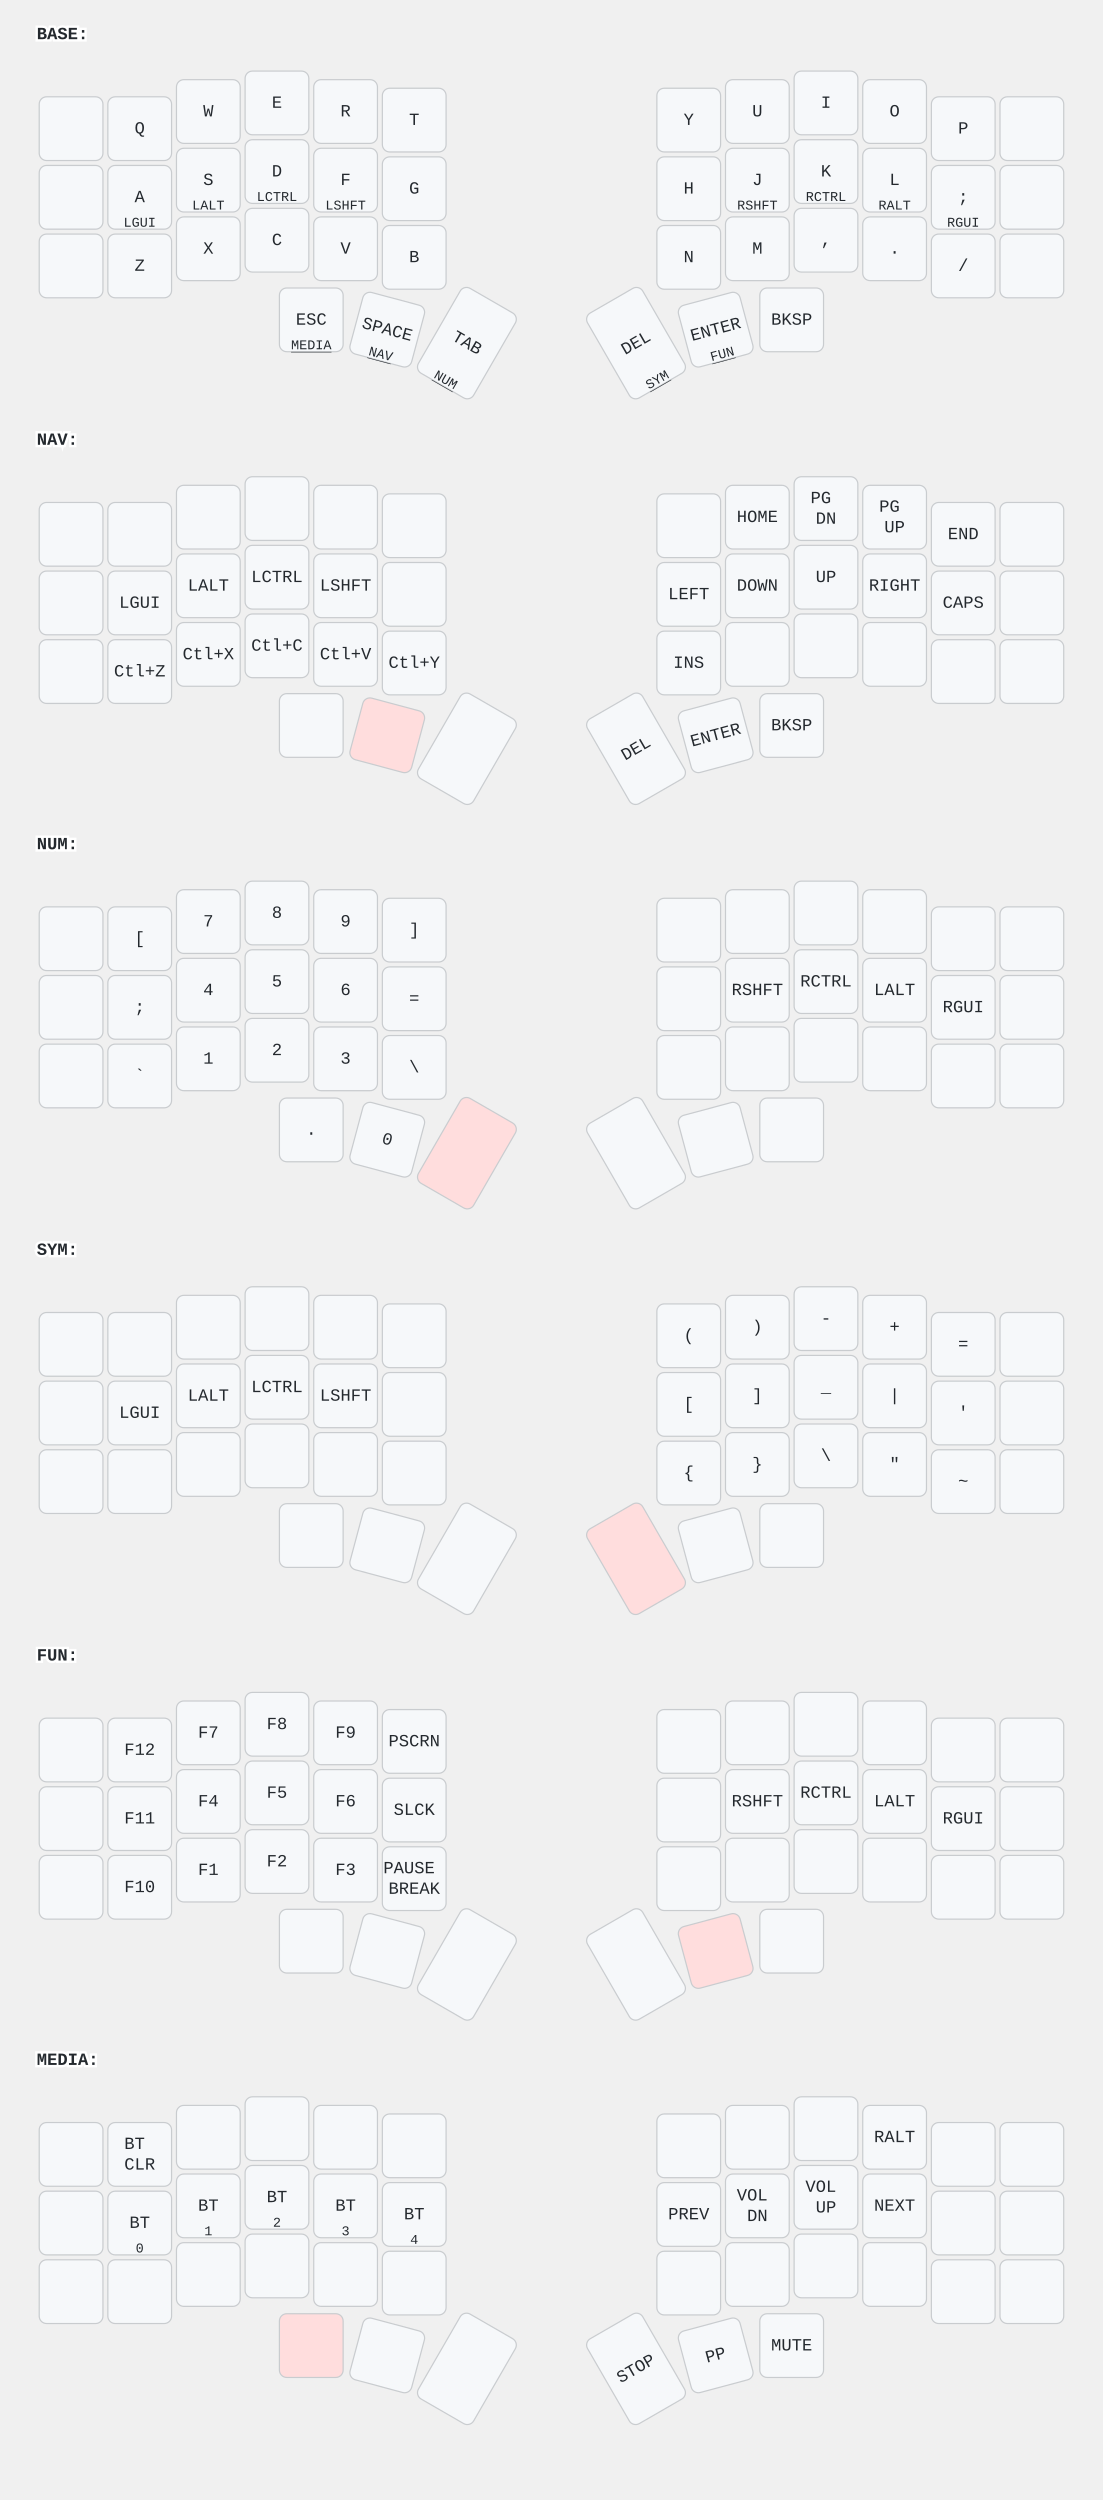
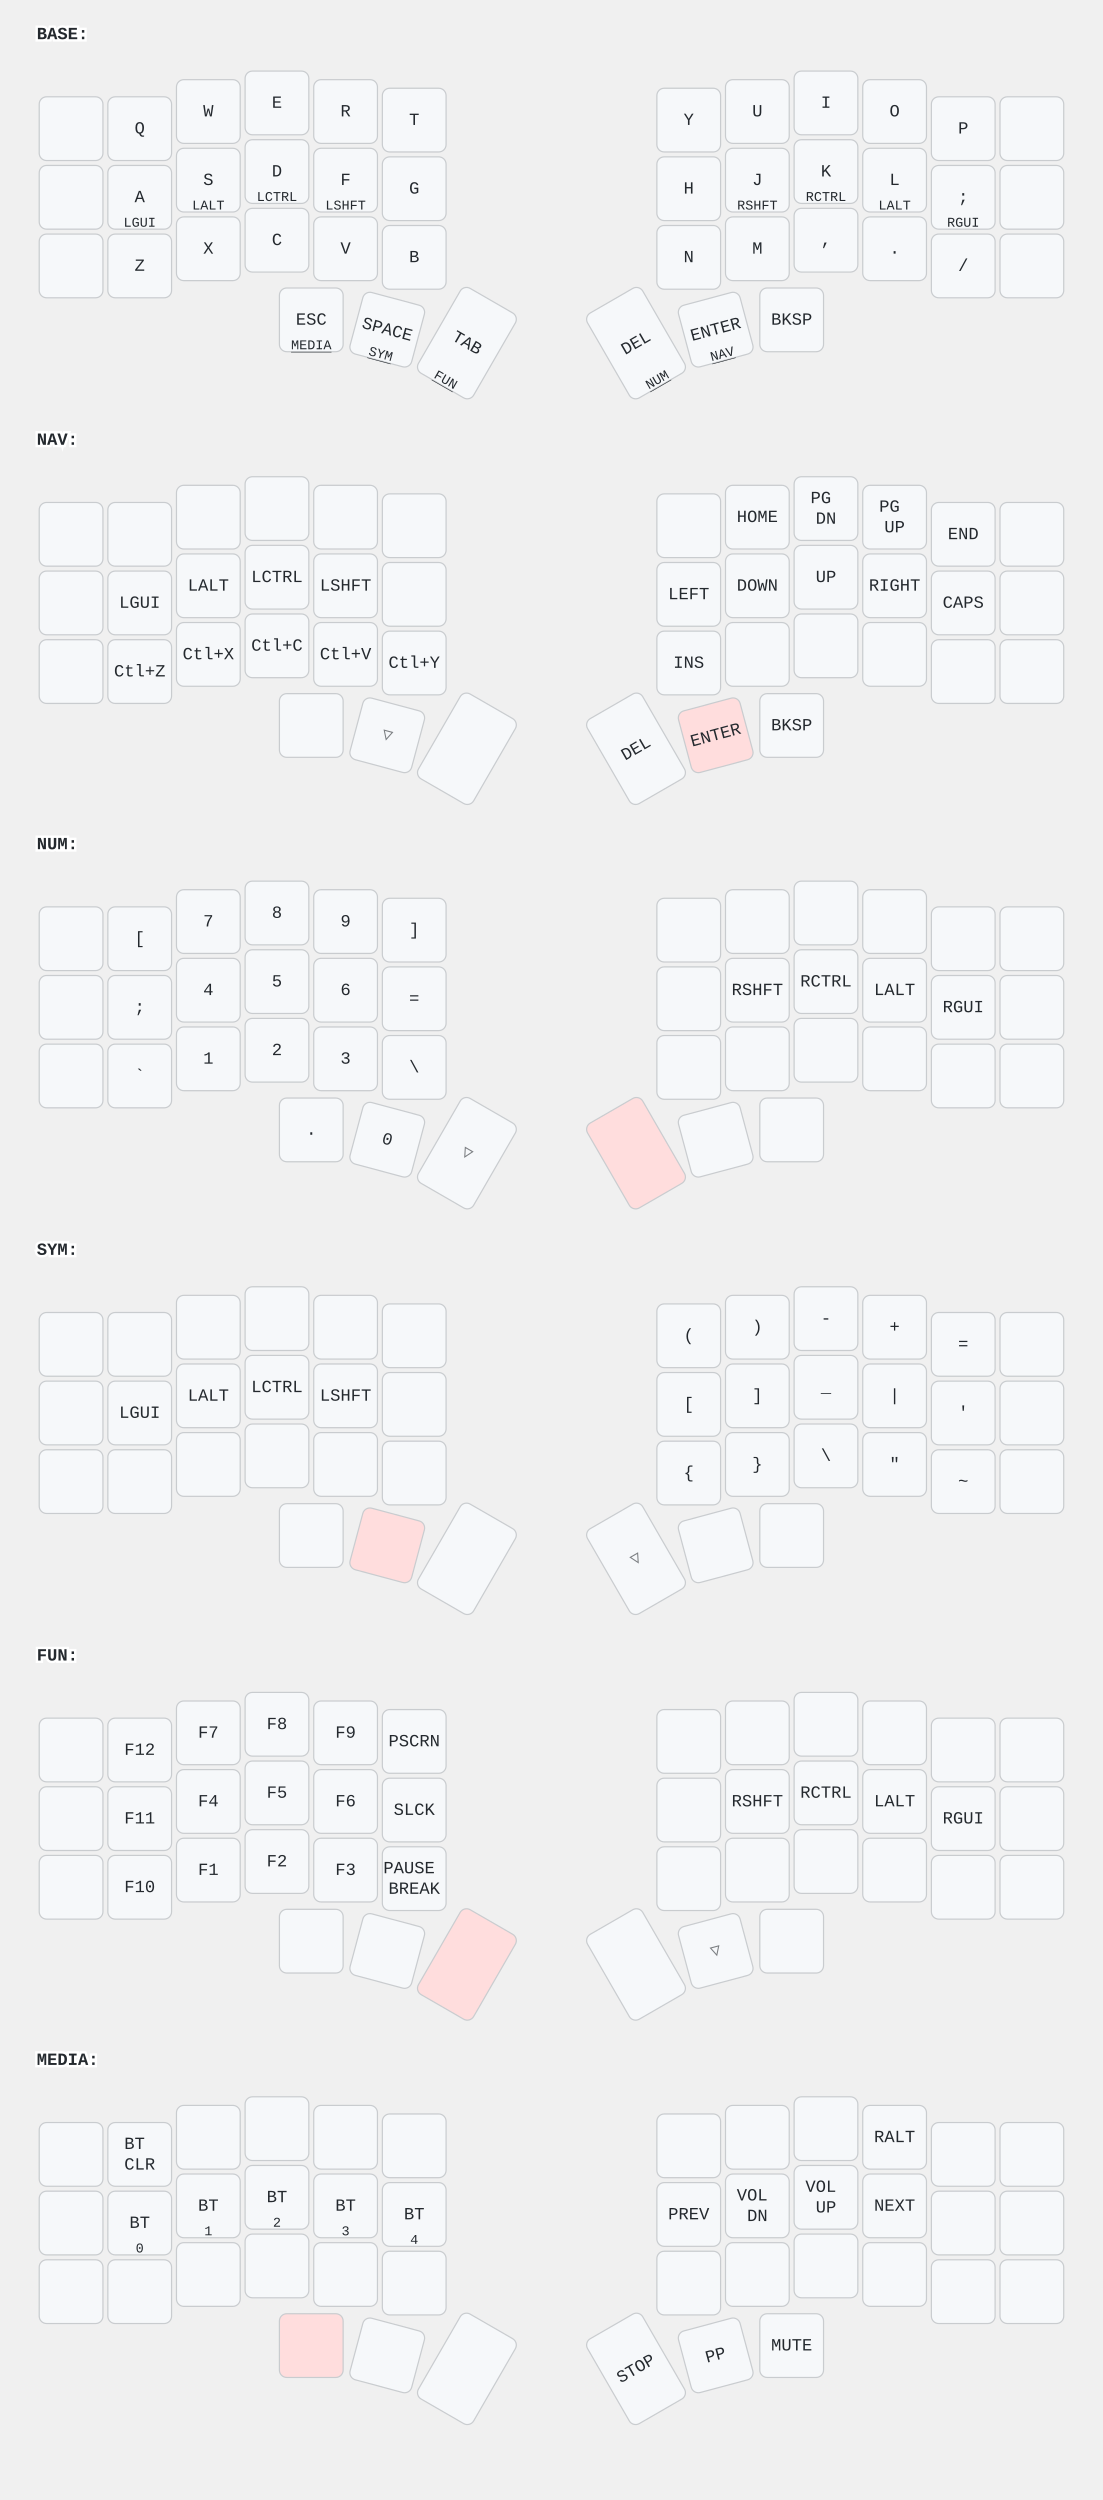
<svg xmlns="http://www.w3.org/2000/svg" width="900" height="2040" viewBox="0 0 900 2040" class="keymap">
  <style>/* inherit to force styles through use tags */
svg path {
    fill: inherit;
}

/* font and background color specifications */
svg.keymap {
    font-family: SFMono-Regular,Consolas,Liberation Mono,Menlo,monospace;
    font-size: 14px;
    font-kerning: normal;
    text-rendering: optimizeLegibility;
    fill: #24292e;
}

/* default key styling */
rect.key {
    fill: #f6f8fa;
}

rect.key, rect.combo {
    stroke: #c9cccf;
    stroke-width: 1;
}

/* default key side styling, only used is draw_key_sides is set */
rect.side {
    filter: brightness(90%);
}

/* color accent for combo boxes */
rect.combo, rect.combo-separate {
    fill: #cdf;
}

/* color accent for held keys */
rect.held, rect.combo.held {
    fill: #fdd;
}

/* color accent for ghost (optional) keys */
rect.ghost, rect.combo.ghost {
    stroke-dasharray: 4, 4;
    stroke-width: 2;
}

text {
    text-anchor: middle;
    dominant-baseline: middle;
}

/* styling for layer labels */
text.label {
    font-weight: bold;
    text-anchor: start;
    stroke: white;
    stroke-width: 4;
    paint-order: stroke;
}

/* styling for optional footer */
text.footer {
    text-anchor: end;
    dominant-baseline: auto;
    stroke: white;
    stroke-width: 4;
    paint-order: stroke;
}

/* styling for combo tap, and key non-tap label text */
text.combo, text.hold, text.shifted, text.left, text.right {
    font-size: 11px;
}

text.hold {
    text-anchor: middle;
    dominant-baseline: auto;
}

text.shifted {
    text-anchor: middle;
    dominant-baseline: hanging;
}

text.left {
    text-anchor: start;
}

text.right {
    text-anchor: end;
}

text.layer-activator {
    text-decoration: underline;
}

/* styling for hold/shifted label text in combo box */
text.combo.hold, text.combo.shifted, text.combo.left, text.combo.right {
    font-size: 8px;
}

/* lighter symbol for transparent keys */
text.trans {
    fill: #7b7e81;
}

/* styling for combo dendrons */
path.combo {
    stroke-width: 1;
    stroke: gray;
    fill: none;
}

/* Start Tabler Icons Cleanup */
/* cannot use height/width with glyphs */
.icon-tabler &gt; path {
    fill: inherit;
    stroke: inherit;
    stroke-width: 2;
}
/* hide tabler's default box */
.icon-tabler &gt; path[stroke="none"][fill="none"] {
    visibility: hidden;
}
/* End Tabler Icons Cleanup */
</style>
  <g transform="translate(30, 0)" class="layer-BASE">
    <text x="0" y="28" class="label" id="BASE">BASE:</text>
    <g transform="translate(0, 56)">
      <g transform="translate(28, 49)" class="key keypos-0">
        <rect rx="6" ry="6" x="-26" y="-26" width="52" height="52" class="key" />
      </g>
      <g transform="translate(84, 49)" class="key keypos-1">
        <rect rx="6" ry="6" x="-26" y="-26" width="52" height="52" class="key" />
        <text x="0" y="0" class="key tap">Q</text>
      </g>
      <g transform="translate(140, 35)" class="key keypos-2">
        <rect rx="6" ry="6" x="-26" y="-26" width="52" height="52" class="key" />
        <text x="0" y="0" class="key tap">W</text>
      </g>
      <g transform="translate(196, 28)" class="key keypos-3">
        <rect rx="6" ry="6" x="-26" y="-26" width="52" height="52" class="key" />
        <text x="0" y="0" class="key tap">E</text>
      </g>
      <g transform="translate(252, 35)" class="key keypos-4">
        <rect rx="6" ry="6" x="-26" y="-26" width="52" height="52" class="key" />
        <text x="0" y="0" class="key tap">R</text>
      </g>
      <g transform="translate(308, 42)" class="key keypos-5">
        <rect rx="6" ry="6" x="-26" y="-26" width="52" height="52" class="key" />
        <text x="0" y="0" class="key tap">T</text>
      </g>
      <g transform="translate(532, 42)" class="key keypos-6">
        <rect rx="6" ry="6" x="-26" y="-26" width="52" height="52" class="key" />
        <text x="0" y="0" class="key tap">Y</text>
      </g>
      <g transform="translate(588, 35)" class="key keypos-7">
        <rect rx="6" ry="6" x="-26" y="-26" width="52" height="52" class="key" />
        <text x="0" y="0" class="key tap">U</text>
      </g>
      <g transform="translate(644, 28)" class="key keypos-8">
        <rect rx="6" ry="6" x="-26" y="-26" width="52" height="52" class="key" />
        <text x="0" y="0" class="key tap">I</text>
      </g>
      <g transform="translate(700, 35)" class="key keypos-9">
        <rect rx="6" ry="6" x="-26" y="-26" width="52" height="52" class="key" />
        <text x="0" y="0" class="key tap">O</text>
      </g>
      <g transform="translate(756, 49)" class="key keypos-10">
        <rect rx="6" ry="6" x="-26" y="-26" width="52" height="52" class="key" />
        <text x="0" y="0" class="key tap">P</text>
      </g>
      <g transform="translate(812, 49)" class="key keypos-11">
        <rect rx="6" ry="6" x="-26" y="-26" width="52" height="52" class="key" />
      </g>
      <g transform="translate(28, 105)" class="key keypos-12">
        <rect rx="6" ry="6" x="-26" y="-26" width="52" height="52" class="key" />
      </g>
      <g transform="translate(84, 105)" class="key keypos-13">
        <rect rx="6" ry="6" x="-26" y="-26" width="52" height="52" class="key" />
        <text x="0" y="0" class="key tap">A</text>
        <text x="0" y="24" class="key hold">LGUI</text>
      </g>
      <g transform="translate(140, 91)" class="key keypos-14">
        <rect rx="6" ry="6" x="-26" y="-26" width="52" height="52" class="key" />
        <text x="0" y="0" class="key tap">S</text>
        <text x="0" y="24" class="key hold">LALT</text>
      </g>
      <g transform="translate(196, 84)" class="key keypos-15">
        <rect rx="6" ry="6" x="-26" y="-26" width="52" height="52" class="key" />
        <text x="0" y="0" class="key tap">D</text>
        <text x="0" y="24" class="key hold">LCTRL</text>
      </g>
      <g transform="translate(252, 91)" class="key keypos-16">
        <rect rx="6" ry="6" x="-26" y="-26" width="52" height="52" class="key" />
        <text x="0" y="0" class="key tap">F</text>
        <text x="0" y="24" class="key hold">LSHFT</text>
      </g>
      <g transform="translate(308, 98)" class="key keypos-17">
        <rect rx="6" ry="6" x="-26" y="-26" width="52" height="52" class="key" />
        <text x="0" y="0" class="key tap">G</text>
      </g>
      <g transform="translate(532, 98)" class="key keypos-18">
        <rect rx="6" ry="6" x="-26" y="-26" width="52" height="52" class="key" />
        <text x="0" y="0" class="key tap">H</text>
      </g>
      <g transform="translate(588, 91)" class="key keypos-19">
        <rect rx="6" ry="6" x="-26" y="-26" width="52" height="52" class="key" />
        <text x="0" y="0" class="key tap">J</text>
        <text x="0" y="24" class="key hold">RSHFT</text>
      </g>
      <g transform="translate(644, 84)" class="key keypos-20">
        <rect rx="6" ry="6" x="-26" y="-26" width="52" height="52" class="key" />
        <text x="0" y="0" class="key tap">K</text>
        <text x="0" y="24" class="key hold">RCTRL</text>
      </g>
      <g transform="translate(700, 91)" class="key keypos-21">
        <rect rx="6" ry="6" x="-26" y="-26" width="52" height="52" class="key" />
        <text x="0" y="0" class="key tap">L</text>
-         <text x="0" y="24" class="key hold">RALT</text>
+         <text x="0" y="24" class="key hold">LALT</text>
      </g>
      <g transform="translate(756, 105)" class="key keypos-22">
        <rect rx="6" ry="6" x="-26" y="-26" width="52" height="52" class="key" />
        <text x="0" y="0" class="key tap">;</text>
        <text x="0" y="24" class="key hold">RGUI</text>
      </g>
      <g transform="translate(812, 105)" class="key keypos-23">
        <rect rx="6" ry="6" x="-26" y="-26" width="52" height="52" class="key" />
      </g>
      <g transform="translate(28, 161)" class="key keypos-24">
        <rect rx="6" ry="6" x="-26" y="-26" width="52" height="52" class="key" />
      </g>
      <g transform="translate(84, 161)" class="key keypos-25">
        <rect rx="6" ry="6" x="-26" y="-26" width="52" height="52" class="key" />
        <text x="0" y="0" class="key tap">Z</text>
      </g>
      <g transform="translate(140, 147)" class="key keypos-26">
        <rect rx="6" ry="6" x="-26" y="-26" width="52" height="52" class="key" />
        <text x="0" y="0" class="key tap">X</text>
      </g>
      <g transform="translate(196, 140)" class="key keypos-27">
        <rect rx="6" ry="6" x="-26" y="-26" width="52" height="52" class="key" />
        <text x="0" y="0" class="key tap">C</text>
      </g>
      <g transform="translate(252, 147)" class="key keypos-28">
        <rect rx="6" ry="6" x="-26" y="-26" width="52" height="52" class="key" />
        <text x="0" y="0" class="key tap">V</text>
      </g>
      <g transform="translate(308, 154)" class="key keypos-29">
        <rect rx="6" ry="6" x="-26" y="-26" width="52" height="52" class="key" />
        <text x="0" y="0" class="key tap">B</text>
      </g>
      <g transform="translate(532, 154)" class="key keypos-30">
        <rect rx="6" ry="6" x="-26" y="-26" width="52" height="52" class="key" />
        <text x="0" y="0" class="key tap">N</text>
      </g>
      <g transform="translate(588, 147)" class="key keypos-31">
        <rect rx="6" ry="6" x="-26" y="-26" width="52" height="52" class="key" />
        <text x="0" y="0" class="key tap">M</text>
      </g>
      <g transform="translate(644, 140)" class="key keypos-32">
        <rect rx="6" ry="6" x="-26" y="-26" width="52" height="52" class="key" />
        <text x="0" y="0" class="key tap">,</text>
      </g>
      <g transform="translate(700, 147)" class="key keypos-33">
        <rect rx="6" ry="6" x="-26" y="-26" width="52" height="52" class="key" />
        <text x="0" y="0" class="key tap">.</text>
      </g>
      <g transform="translate(756, 161)" class="key keypos-34">
        <rect rx="6" ry="6" x="-26" y="-26" width="52" height="52" class="key" />
        <text x="0" y="0" class="key tap">/</text>
      </g>
      <g transform="translate(812, 161)" class="key keypos-35">
        <rect rx="6" ry="6" x="-26" y="-26" width="52" height="52" class="key" />
      </g>
      <g transform="translate(224, 205)" class="key keypos-36">
        <rect rx="6" ry="6" x="-26" y="-26" width="52" height="52" class="key" />
        <text x="0" y="0" class="key tap">ESC</text>
        <a href="#MEDIA">
          <text x="0" y="24" class="key hold layer-activator">MEDIA</text>
        </a>
      </g>
      <g transform="translate(286, 213) rotate(15.0)" class="key keypos-37">
        <rect rx="6" ry="6" x="-26" y="-26" width="52" height="52" class="key" />
        <text x="0" y="0" class="key tap">SPACE</text>
-         <a href="#NAV">
-           <text x="0" y="24" class="key hold layer-activator">NAV</text>
+         <a href="#SYM">
+           <text x="0" y="24" class="key hold layer-activator">SYM</text>
        </a>
      </g>
      <g transform="translate(351, 224) rotate(30.0)" class="key keypos-38">
        <rect rx="6" ry="6" x="-26" y="-40" width="52" height="80" class="key" />
        <text x="0" y="0" class="key tap">TAB</text>
+         <a href="#FUN">
+           <text x="0" y="38" class="key hold layer-activator">FUN</text>
+         </a>
+       </g>
+       <g transform="translate(489, 224) rotate(-30.0)" class="key keypos-39">
+         <rect rx="6" ry="6" x="-26" y="-40" width="52" height="80" class="key" />
+         <text x="0" y="0" class="key tap">DEL</text>
        <a href="#NUM">
          <text x="0" y="38" class="key hold layer-activator">NUM</text>
        </a>
      </g>
-       <g transform="translate(489, 224) rotate(-30.0)" class="key keypos-39">
-         <rect rx="6" ry="6" x="-26" y="-40" width="52" height="80" class="key" />
-         <text x="0" y="0" class="key tap">DEL</text>
-         <a href="#SYM">
-           <text x="0" y="38" class="key hold layer-activator">SYM</text>
-         </a>
-       </g>
      <g transform="translate(554, 213) rotate(-15.0)" class="key keypos-40">
        <rect rx="6" ry="6" x="-26" y="-26" width="52" height="52" class="key" />
        <text x="0" y="0" class="key tap">ENTER</text>
-         <a href="#FUN">
-           <text x="0" y="24" class="key hold layer-activator">FUN</text>
+         <a href="#NAV">
+           <text x="0" y="24" class="key hold layer-activator">NAV</text>
        </a>
      </g>
      <g transform="translate(616, 205)" class="key keypos-41">
        <rect rx="6" ry="6" x="-26" y="-26" width="52" height="52" class="key" />
        <text x="0" y="0" class="key tap">BKSP</text>
      </g>
    </g>
  </g>
  <g transform="translate(30, 331)" class="layer-NAV">
    <text x="0" y="28" class="label" id="NAV">NAV:</text>
    <g transform="translate(0, 56)">
      <g transform="translate(28, 49)" class="key keypos-0">
        <rect rx="6" ry="6" x="-26" y="-26" width="52" height="52" class="key" />
      </g>
      <g transform="translate(84, 49)" class="key keypos-1">
        <rect rx="6" ry="6" x="-26" y="-26" width="52" height="52" class="key" />
      </g>
      <g transform="translate(140, 35)" class="key keypos-2">
        <rect rx="6" ry="6" x="-26" y="-26" width="52" height="52" class="key" />
      </g>
      <g transform="translate(196, 28)" class="key keypos-3">
        <rect rx="6" ry="6" x="-26" y="-26" width="52" height="52" class="key" />
      </g>
      <g transform="translate(252, 35)" class="key keypos-4">
        <rect rx="6" ry="6" x="-26" y="-26" width="52" height="52" class="key" />
      </g>
      <g transform="translate(308, 42)" class="key keypos-5">
        <rect rx="6" ry="6" x="-26" y="-26" width="52" height="52" class="key" />
      </g>
      <g transform="translate(532, 42)" class="key keypos-6">
        <rect rx="6" ry="6" x="-26" y="-26" width="52" height="52" class="key" />
      </g>
      <g transform="translate(588, 35)" class="key keypos-7">
        <rect rx="6" ry="6" x="-26" y="-26" width="52" height="52" class="key" />
        <text x="0" y="0" class="key tap">HOME</text>
      </g>
      <g transform="translate(644, 28)" class="key keypos-8">
        <rect rx="6" ry="6" x="-26" y="-26" width="52" height="52" class="key" />
        <text x="0" y="0" class="key tap">
          <tspan x="0" dy="-0.6em">PG</tspan>
          <tspan x="0" dy="1.2em">DN</tspan>
        </text>
      </g>
      <g transform="translate(700, 35)" class="key keypos-9">
        <rect rx="6" ry="6" x="-26" y="-26" width="52" height="52" class="key" />
        <text x="0" y="0" class="key tap">
          <tspan x="0" dy="-0.6em">PG</tspan>
          <tspan x="0" dy="1.2em">UP</tspan>
        </text>
      </g>
      <g transform="translate(756, 49)" class="key keypos-10">
        <rect rx="6" ry="6" x="-26" y="-26" width="52" height="52" class="key" />
        <text x="0" y="0" class="key tap">END</text>
      </g>
      <g transform="translate(812, 49)" class="key keypos-11">
        <rect rx="6" ry="6" x="-26" y="-26" width="52" height="52" class="key" />
      </g>
      <g transform="translate(28, 105)" class="key keypos-12">
        <rect rx="6" ry="6" x="-26" y="-26" width="52" height="52" class="key" />
      </g>
      <g transform="translate(84, 105)" class="key keypos-13">
        <rect rx="6" ry="6" x="-26" y="-26" width="52" height="52" class="key" />
        <text x="0" y="0" class="key tap">LGUI</text>
      </g>
      <g transform="translate(140, 91)" class="key keypos-14">
        <rect rx="6" ry="6" x="-26" y="-26" width="52" height="52" class="key" />
        <text x="0" y="0" class="key tap">LALT</text>
      </g>
      <g transform="translate(196, 84)" class="key keypos-15">
        <rect rx="6" ry="6" x="-26" y="-26" width="52" height="52" class="key" />
        <text x="0" y="0" class="key tap">LCTRL</text>
      </g>
      <g transform="translate(252, 91)" class="key keypos-16">
        <rect rx="6" ry="6" x="-26" y="-26" width="52" height="52" class="key" />
        <text x="0" y="0" class="key tap">LSHFT</text>
      </g>
      <g transform="translate(308, 98)" class="key keypos-17">
        <rect rx="6" ry="6" x="-26" y="-26" width="52" height="52" class="key" />
      </g>
      <g transform="translate(532, 98)" class="key keypos-18">
        <rect rx="6" ry="6" x="-26" y="-26" width="52" height="52" class="key" />
        <text x="0" y="0" class="key tap">LEFT</text>
      </g>
      <g transform="translate(588, 91)" class="key keypos-19">
        <rect rx="6" ry="6" x="-26" y="-26" width="52" height="52" class="key" />
        <text x="0" y="0" class="key tap">DOWN</text>
      </g>
      <g transform="translate(644, 84)" class="key keypos-20">
        <rect rx="6" ry="6" x="-26" y="-26" width="52" height="52" class="key" />
        <text x="0" y="0" class="key tap">UP</text>
      </g>
      <g transform="translate(700, 91)" class="key keypos-21">
        <rect rx="6" ry="6" x="-26" y="-26" width="52" height="52" class="key" />
        <text x="0" y="0" class="key tap">RIGHT</text>
      </g>
      <g transform="translate(756, 105)" class="key keypos-22">
        <rect rx="6" ry="6" x="-26" y="-26" width="52" height="52" class="key" />
        <text x="0" y="0" class="key tap">CAPS</text>
      </g>
      <g transform="translate(812, 105)" class="key keypos-23">
        <rect rx="6" ry="6" x="-26" y="-26" width="52" height="52" class="key" />
      </g>
      <g transform="translate(28, 161)" class="key keypos-24">
        <rect rx="6" ry="6" x="-26" y="-26" width="52" height="52" class="key" />
      </g>
      <g transform="translate(84, 161)" class="key keypos-25">
        <rect rx="6" ry="6" x="-26" y="-26" width="52" height="52" class="key" />
        <text x="0" y="0" class="key tap">Ctl+Z</text>
      </g>
      <g transform="translate(140, 147)" class="key keypos-26">
        <rect rx="6" ry="6" x="-26" y="-26" width="52" height="52" class="key" />
        <text x="0" y="0" class="key tap">Ctl+X</text>
      </g>
      <g transform="translate(196, 140)" class="key keypos-27">
        <rect rx="6" ry="6" x="-26" y="-26" width="52" height="52" class="key" />
        <text x="0" y="0" class="key tap">Ctl+C</text>
      </g>
      <g transform="translate(252, 147)" class="key keypos-28">
        <rect rx="6" ry="6" x="-26" y="-26" width="52" height="52" class="key" />
        <text x="0" y="0" class="key tap">Ctl+V</text>
      </g>
      <g transform="translate(308, 154)" class="key keypos-29">
        <rect rx="6" ry="6" x="-26" y="-26" width="52" height="52" class="key" />
        <text x="0" y="0" class="key tap">Ctl+Y</text>
      </g>
      <g transform="translate(532, 154)" class="key keypos-30">
        <rect rx="6" ry="6" x="-26" y="-26" width="52" height="52" class="key" />
        <text x="0" y="0" class="key tap">INS</text>
      </g>
      <g transform="translate(588, 147)" class="key keypos-31">
        <rect rx="6" ry="6" x="-26" y="-26" width="52" height="52" class="key" />
      </g>
      <g transform="translate(644, 140)" class="key keypos-32">
        <rect rx="6" ry="6" x="-26" y="-26" width="52" height="52" class="key" />
      </g>
      <g transform="translate(700, 147)" class="key keypos-33">
        <rect rx="6" ry="6" x="-26" y="-26" width="52" height="52" class="key" />
      </g>
      <g transform="translate(756, 161)" class="key keypos-34">
        <rect rx="6" ry="6" x="-26" y="-26" width="52" height="52" class="key" />
      </g>
      <g transform="translate(812, 161)" class="key keypos-35">
        <rect rx="6" ry="6" x="-26" y="-26" width="52" height="52" class="key" />
      </g>
      <g transform="translate(224, 205)" class="key keypos-36">
        <rect rx="6" ry="6" x="-26" y="-26" width="52" height="52" class="key" />
      </g>
-       <g transform="translate(286, 213) rotate(15.0)" class="key held keypos-37">
-         <rect rx="6" ry="6" x="-26" y="-26" width="52" height="52" class="key held" />
+       <g transform="translate(286, 213) rotate(15.0)" class="key trans keypos-37">
+         <rect rx="6" ry="6" x="-26" y="-26" width="52" height="52" class="key trans" />
+         <text x="0" y="0" class="key trans tap">▽</text>
      </g>
      <g transform="translate(351, 224) rotate(30.0)" class="key keypos-38">
        <rect rx="6" ry="6" x="-26" y="-40" width="52" height="80" class="key" />
      </g>
      <g transform="translate(489, 224) rotate(-30.0)" class="key keypos-39">
        <rect rx="6" ry="6" x="-26" y="-40" width="52" height="80" class="key" />
        <text x="0" y="0" class="key tap">DEL</text>
      </g>
-       <g transform="translate(554, 213) rotate(-15.0)" class="key keypos-40">
-         <rect rx="6" ry="6" x="-26" y="-26" width="52" height="52" class="key" />
-         <text x="0" y="0" class="key tap">ENTER</text>
+       <g transform="translate(554, 213) rotate(-15.0)" class="key held keypos-40">
+         <rect rx="6" ry="6" x="-26" y="-26" width="52" height="52" class="key held" />
+         <text x="0" y="0" class="key held tap">ENTER</text>
      </g>
      <g transform="translate(616, 205)" class="key keypos-41">
        <rect rx="6" ry="6" x="-26" y="-26" width="52" height="52" class="key" />
        <text x="0" y="0" class="key tap">BKSP</text>
      </g>
    </g>
  </g>
  <g transform="translate(30, 661)" class="layer-NUM">
    <text x="0" y="28" class="label" id="NUM">NUM:</text>
    <g transform="translate(0, 56)">
      <g transform="translate(28, 49)" class="key keypos-0">
        <rect rx="6" ry="6" x="-26" y="-26" width="52" height="52" class="key" />
      </g>
      <g transform="translate(84, 49)" class="key keypos-1">
        <rect rx="6" ry="6" x="-26" y="-26" width="52" height="52" class="key" />
        <text x="0" y="0" class="key tap">[</text>
      </g>
      <g transform="translate(140, 35)" class="key keypos-2">
        <rect rx="6" ry="6" x="-26" y="-26" width="52" height="52" class="key" />
        <text x="0" y="0" class="key tap">7</text>
      </g>
      <g transform="translate(196, 28)" class="key keypos-3">
        <rect rx="6" ry="6" x="-26" y="-26" width="52" height="52" class="key" />
        <text x="0" y="0" class="key tap">8</text>
      </g>
      <g transform="translate(252, 35)" class="key keypos-4">
        <rect rx="6" ry="6" x="-26" y="-26" width="52" height="52" class="key" />
        <text x="0" y="0" class="key tap">9</text>
      </g>
      <g transform="translate(308, 42)" class="key keypos-5">
        <rect rx="6" ry="6" x="-26" y="-26" width="52" height="52" class="key" />
        <text x="0" y="0" class="key tap">]</text>
      </g>
      <g transform="translate(532, 42)" class="key keypos-6">
        <rect rx="6" ry="6" x="-26" y="-26" width="52" height="52" class="key" />
      </g>
      <g transform="translate(588, 35)" class="key keypos-7">
        <rect rx="6" ry="6" x="-26" y="-26" width="52" height="52" class="key" />
      </g>
      <g transform="translate(644, 28)" class="key keypos-8">
        <rect rx="6" ry="6" x="-26" y="-26" width="52" height="52" class="key" />
      </g>
      <g transform="translate(700, 35)" class="key keypos-9">
        <rect rx="6" ry="6" x="-26" y="-26" width="52" height="52" class="key" />
      </g>
      <g transform="translate(756, 49)" class="key keypos-10">
        <rect rx="6" ry="6" x="-26" y="-26" width="52" height="52" class="key" />
      </g>
      <g transform="translate(812, 49)" class="key keypos-11">
        <rect rx="6" ry="6" x="-26" y="-26" width="52" height="52" class="key" />
      </g>
      <g transform="translate(28, 105)" class="key keypos-12">
        <rect rx="6" ry="6" x="-26" y="-26" width="52" height="52" class="key" />
      </g>
      <g transform="translate(84, 105)" class="key keypos-13">
        <rect rx="6" ry="6" x="-26" y="-26" width="52" height="52" class="key" />
        <text x="0" y="0" class="key tap">;</text>
      </g>
      <g transform="translate(140, 91)" class="key keypos-14">
        <rect rx="6" ry="6" x="-26" y="-26" width="52" height="52" class="key" />
        <text x="0" y="0" class="key tap">4</text>
      </g>
      <g transform="translate(196, 84)" class="key keypos-15">
        <rect rx="6" ry="6" x="-26" y="-26" width="52" height="52" class="key" />
        <text x="0" y="0" class="key tap">5</text>
      </g>
      <g transform="translate(252, 91)" class="key keypos-16">
        <rect rx="6" ry="6" x="-26" y="-26" width="52" height="52" class="key" />
        <text x="0" y="0" class="key tap">6</text>
      </g>
      <g transform="translate(308, 98)" class="key keypos-17">
        <rect rx="6" ry="6" x="-26" y="-26" width="52" height="52" class="key" />
        <text x="0" y="0" class="key tap">=</text>
      </g>
      <g transform="translate(532, 98)" class="key keypos-18">
        <rect rx="6" ry="6" x="-26" y="-26" width="52" height="52" class="key" />
      </g>
      <g transform="translate(588, 91)" class="key keypos-19">
        <rect rx="6" ry="6" x="-26" y="-26" width="52" height="52" class="key" />
        <text x="0" y="0" class="key tap">RSHFT</text>
      </g>
      <g transform="translate(644, 84)" class="key keypos-20">
        <rect rx="6" ry="6" x="-26" y="-26" width="52" height="52" class="key" />
        <text x="0" y="0" class="key tap">RCTRL</text>
      </g>
      <g transform="translate(700, 91)" class="key keypos-21">
        <rect rx="6" ry="6" x="-26" y="-26" width="52" height="52" class="key" />
        <text x="0" y="0" class="key tap">LALT</text>
      </g>
      <g transform="translate(756, 105)" class="key keypos-22">
        <rect rx="6" ry="6" x="-26" y="-26" width="52" height="52" class="key" />
        <text x="0" y="0" class="key tap">RGUI</text>
      </g>
      <g transform="translate(812, 105)" class="key keypos-23">
        <rect rx="6" ry="6" x="-26" y="-26" width="52" height="52" class="key" />
      </g>
      <g transform="translate(28, 161)" class="key keypos-24">
        <rect rx="6" ry="6" x="-26" y="-26" width="52" height="52" class="key" />
      </g>
      <g transform="translate(84, 161)" class="key keypos-25">
        <rect rx="6" ry="6" x="-26" y="-26" width="52" height="52" class="key" />
        <text x="0" y="0" class="key tap">`</text>
      </g>
      <g transform="translate(140, 147)" class="key keypos-26">
        <rect rx="6" ry="6" x="-26" y="-26" width="52" height="52" class="key" />
        <text x="0" y="0" class="key tap">1</text>
      </g>
      <g transform="translate(196, 140)" class="key keypos-27">
        <rect rx="6" ry="6" x="-26" y="-26" width="52" height="52" class="key" />
        <text x="0" y="0" class="key tap">2</text>
      </g>
      <g transform="translate(252, 147)" class="key keypos-28">
        <rect rx="6" ry="6" x="-26" y="-26" width="52" height="52" class="key" />
        <text x="0" y="0" class="key tap">3</text>
      </g>
      <g transform="translate(308, 154)" class="key keypos-29">
        <rect rx="6" ry="6" x="-26" y="-26" width="52" height="52" class="key" />
        <text x="0" y="0" class="key tap">\</text>
      </g>
      <g transform="translate(532, 154)" class="key keypos-30">
        <rect rx="6" ry="6" x="-26" y="-26" width="52" height="52" class="key" />
      </g>
      <g transform="translate(588, 147)" class="key keypos-31">
        <rect rx="6" ry="6" x="-26" y="-26" width="52" height="52" class="key" />
      </g>
      <g transform="translate(644, 140)" class="key keypos-32">
        <rect rx="6" ry="6" x="-26" y="-26" width="52" height="52" class="key" />
      </g>
      <g transform="translate(700, 147)" class="key keypos-33">
        <rect rx="6" ry="6" x="-26" y="-26" width="52" height="52" class="key" />
      </g>
      <g transform="translate(756, 161)" class="key keypos-34">
        <rect rx="6" ry="6" x="-26" y="-26" width="52" height="52" class="key" />
      </g>
      <g transform="translate(812, 161)" class="key keypos-35">
        <rect rx="6" ry="6" x="-26" y="-26" width="52" height="52" class="key" />
      </g>
      <g transform="translate(224, 205)" class="key keypos-36">
        <rect rx="6" ry="6" x="-26" y="-26" width="52" height="52" class="key" />
        <text x="0" y="0" class="key tap">.</text>
      </g>
      <g transform="translate(286, 213) rotate(15.0)" class="key keypos-37">
        <rect rx="6" ry="6" x="-26" y="-26" width="52" height="52" class="key" />
        <text x="0" y="0" class="key tap">0</text>
      </g>
-       <g transform="translate(351, 224) rotate(30.0)" class="key held keypos-38">
+       <g transform="translate(351, 224) rotate(30.0)" class="key trans keypos-38">
+         <rect rx="6" ry="6" x="-26" y="-40" width="52" height="80" class="key trans" />
+         <text x="0" y="0" class="key trans tap">▽</text>
+       </g>
+       <g transform="translate(489, 224) rotate(-30.0)" class="key held keypos-39">
        <rect rx="6" ry="6" x="-26" y="-40" width="52" height="80" class="key held" />
-       </g>
-       <g transform="translate(489, 224) rotate(-30.0)" class="key keypos-39">
-         <rect rx="6" ry="6" x="-26" y="-40" width="52" height="80" class="key" />
      </g>
      <g transform="translate(554, 213) rotate(-15.0)" class="key keypos-40">
        <rect rx="6" ry="6" x="-26" y="-26" width="52" height="52" class="key" />
      </g>
      <g transform="translate(616, 205)" class="key keypos-41">
        <rect rx="6" ry="6" x="-26" y="-26" width="52" height="52" class="key" />
      </g>
    </g>
  </g>
  <g transform="translate(30, 992)" class="layer-SYM">
    <text x="0" y="28" class="label" id="SYM">SYM:</text>
    <g transform="translate(0, 56)">
      <g transform="translate(28, 49)" class="key keypos-0">
        <rect rx="6" ry="6" x="-26" y="-26" width="52" height="52" class="key" />
      </g>
      <g transform="translate(84, 49)" class="key keypos-1">
        <rect rx="6" ry="6" x="-26" y="-26" width="52" height="52" class="key" />
      </g>
      <g transform="translate(140, 35)" class="key keypos-2">
        <rect rx="6" ry="6" x="-26" y="-26" width="52" height="52" class="key" />
      </g>
      <g transform="translate(196, 28)" class="key keypos-3">
        <rect rx="6" ry="6" x="-26" y="-26" width="52" height="52" class="key" />
      </g>
      <g transform="translate(252, 35)" class="key keypos-4">
        <rect rx="6" ry="6" x="-26" y="-26" width="52" height="52" class="key" />
      </g>
      <g transform="translate(308, 42)" class="key keypos-5">
        <rect rx="6" ry="6" x="-26" y="-26" width="52" height="52" class="key" />
      </g>
      <g transform="translate(532, 42)" class="key keypos-6">
        <rect rx="6" ry="6" x="-26" y="-26" width="52" height="52" class="key" />
        <text x="0" y="0" class="key tap">(</text>
      </g>
      <g transform="translate(588, 35)" class="key keypos-7">
        <rect rx="6" ry="6" x="-26" y="-26" width="52" height="52" class="key" />
        <text x="0" y="0" class="key tap">)</text>
      </g>
      <g transform="translate(644, 28)" class="key keypos-8">
        <rect rx="6" ry="6" x="-26" y="-26" width="52" height="52" class="key" />
        <text x="0" y="0" class="key tap">-</text>
      </g>
      <g transform="translate(700, 35)" class="key keypos-9">
        <rect rx="6" ry="6" x="-26" y="-26" width="52" height="52" class="key" />
        <text x="0" y="0" class="key tap">+</text>
      </g>
      <g transform="translate(756, 49)" class="key keypos-10">
        <rect rx="6" ry="6" x="-26" y="-26" width="52" height="52" class="key" />
        <text x="0" y="0" class="key tap">=</text>
      </g>
      <g transform="translate(812, 49)" class="key keypos-11">
        <rect rx="6" ry="6" x="-26" y="-26" width="52" height="52" class="key" />
      </g>
      <g transform="translate(28, 105)" class="key keypos-12">
        <rect rx="6" ry="6" x="-26" y="-26" width="52" height="52" class="key" />
      </g>
      <g transform="translate(84, 105)" class="key keypos-13">
        <rect rx="6" ry="6" x="-26" y="-26" width="52" height="52" class="key" />
        <text x="0" y="0" class="key tap">LGUI</text>
      </g>
      <g transform="translate(140, 91)" class="key keypos-14">
        <rect rx="6" ry="6" x="-26" y="-26" width="52" height="52" class="key" />
        <text x="0" y="0" class="key tap">LALT</text>
      </g>
      <g transform="translate(196, 84)" class="key keypos-15">
        <rect rx="6" ry="6" x="-26" y="-26" width="52" height="52" class="key" />
        <text x="0" y="0" class="key tap">LCTRL</text>
      </g>
      <g transform="translate(252, 91)" class="key keypos-16">
        <rect rx="6" ry="6" x="-26" y="-26" width="52" height="52" class="key" />
        <text x="0" y="0" class="key tap">LSHFT</text>
      </g>
      <g transform="translate(308, 98)" class="key keypos-17">
        <rect rx="6" ry="6" x="-26" y="-26" width="52" height="52" class="key" />
      </g>
      <g transform="translate(532, 98)" class="key keypos-18">
        <rect rx="6" ry="6" x="-26" y="-26" width="52" height="52" class="key" />
        <text x="0" y="0" class="key tap">[</text>
      </g>
      <g transform="translate(588, 91)" class="key keypos-19">
        <rect rx="6" ry="6" x="-26" y="-26" width="52" height="52" class="key" />
        <text x="0" y="0" class="key tap">]</text>
      </g>
      <g transform="translate(644, 84)" class="key keypos-20">
        <rect rx="6" ry="6" x="-26" y="-26" width="52" height="52" class="key" />
        <text x="0" y="0" class="key tap">_</text>
      </g>
      <g transform="translate(700, 91)" class="key keypos-21">
        <rect rx="6" ry="6" x="-26" y="-26" width="52" height="52" class="key" />
        <text x="0" y="0" class="key tap">|</text>
      </g>
      <g transform="translate(756, 105)" class="key keypos-22">
        <rect rx="6" ry="6" x="-26" y="-26" width="52" height="52" class="key" />
        <text x="0" y="0" class="key tap">'</text>
      </g>
      <g transform="translate(812, 105)" class="key keypos-23">
        <rect rx="6" ry="6" x="-26" y="-26" width="52" height="52" class="key" />
      </g>
      <g transform="translate(28, 161)" class="key keypos-24">
        <rect rx="6" ry="6" x="-26" y="-26" width="52" height="52" class="key" />
      </g>
      <g transform="translate(84, 161)" class="key keypos-25">
        <rect rx="6" ry="6" x="-26" y="-26" width="52" height="52" class="key" />
      </g>
      <g transform="translate(140, 147)" class="key keypos-26">
        <rect rx="6" ry="6" x="-26" y="-26" width="52" height="52" class="key" />
      </g>
      <g transform="translate(196, 140)" class="key keypos-27">
        <rect rx="6" ry="6" x="-26" y="-26" width="52" height="52" class="key" />
      </g>
      <g transform="translate(252, 147)" class="key keypos-28">
        <rect rx="6" ry="6" x="-26" y="-26" width="52" height="52" class="key" />
      </g>
      <g transform="translate(308, 154)" class="key keypos-29">
        <rect rx="6" ry="6" x="-26" y="-26" width="52" height="52" class="key" />
      </g>
      <g transform="translate(532, 154)" class="key keypos-30">
        <rect rx="6" ry="6" x="-26" y="-26" width="52" height="52" class="key" />
        <text x="0" y="0" class="key tap">{</text>
      </g>
      <g transform="translate(588, 147)" class="key keypos-31">
        <rect rx="6" ry="6" x="-26" y="-26" width="52" height="52" class="key" />
        <text x="0" y="0" class="key tap">}</text>
      </g>
      <g transform="translate(644, 140)" class="key keypos-32">
        <rect rx="6" ry="6" x="-26" y="-26" width="52" height="52" class="key" />
        <text x="0" y="0" class="key tap">\</text>
      </g>
      <g transform="translate(700, 147)" class="key keypos-33">
        <rect rx="6" ry="6" x="-26" y="-26" width="52" height="52" class="key" />
        <text x="0" y="0" class="key tap">"</text>
      </g>
      <g transform="translate(756, 161)" class="key keypos-34">
        <rect rx="6" ry="6" x="-26" y="-26" width="52" height="52" class="key" />
        <text x="0" y="0" class="key tap">~</text>
      </g>
      <g transform="translate(812, 161)" class="key keypos-35">
        <rect rx="6" ry="6" x="-26" y="-26" width="52" height="52" class="key" />
      </g>
      <g transform="translate(224, 205)" class="key keypos-36">
        <rect rx="6" ry="6" x="-26" y="-26" width="52" height="52" class="key" />
      </g>
-       <g transform="translate(286, 213) rotate(15.0)" class="key keypos-37">
-         <rect rx="6" ry="6" x="-26" y="-26" width="52" height="52" class="key" />
+       <g transform="translate(286, 213) rotate(15.0)" class="key held keypos-37">
+         <rect rx="6" ry="6" x="-26" y="-26" width="52" height="52" class="key held" />
      </g>
      <g transform="translate(351, 224) rotate(30.0)" class="key keypos-38">
        <rect rx="6" ry="6" x="-26" y="-40" width="52" height="80" class="key" />
      </g>
-       <g transform="translate(489, 224) rotate(-30.0)" class="key held keypos-39">
-         <rect rx="6" ry="6" x="-26" y="-40" width="52" height="80" class="key held" />
+       <g transform="translate(489, 224) rotate(-30.0)" class="key trans keypos-39">
+         <rect rx="6" ry="6" x="-26" y="-40" width="52" height="80" class="key trans" />
+         <text x="0" y="0" class="key trans tap">▽</text>
      </g>
      <g transform="translate(554, 213) rotate(-15.0)" class="key keypos-40">
        <rect rx="6" ry="6" x="-26" y="-26" width="52" height="52" class="key" />
      </g>
      <g transform="translate(616, 205)" class="key keypos-41">
        <rect rx="6" ry="6" x="-26" y="-26" width="52" height="52" class="key" />
      </g>
    </g>
  </g>
  <g transform="translate(30, 1323)" class="layer-FUN">
    <text x="0" y="28" class="label" id="FUN">FUN:</text>
    <g transform="translate(0, 56)">
      <g transform="translate(28, 49)" class="key keypos-0">
        <rect rx="6" ry="6" x="-26" y="-26" width="52" height="52" class="key" />
      </g>
      <g transform="translate(84, 49)" class="key keypos-1">
        <rect rx="6" ry="6" x="-26" y="-26" width="52" height="52" class="key" />
        <text x="0" y="0" class="key tap">F12</text>
      </g>
      <g transform="translate(140, 35)" class="key keypos-2">
        <rect rx="6" ry="6" x="-26" y="-26" width="52" height="52" class="key" />
        <text x="0" y="0" class="key tap">F7</text>
      </g>
      <g transform="translate(196, 28)" class="key keypos-3">
        <rect rx="6" ry="6" x="-26" y="-26" width="52" height="52" class="key" />
        <text x="0" y="0" class="key tap">F8</text>
      </g>
      <g transform="translate(252, 35)" class="key keypos-4">
        <rect rx="6" ry="6" x="-26" y="-26" width="52" height="52" class="key" />
        <text x="0" y="0" class="key tap">F9</text>
      </g>
      <g transform="translate(308, 42)" class="key keypos-5">
        <rect rx="6" ry="6" x="-26" y="-26" width="52" height="52" class="key" />
        <text x="0" y="0" class="key tap">PSCRN</text>
      </g>
      <g transform="translate(532, 42)" class="key keypos-6">
        <rect rx="6" ry="6" x="-26" y="-26" width="52" height="52" class="key" />
      </g>
      <g transform="translate(588, 35)" class="key keypos-7">
        <rect rx="6" ry="6" x="-26" y="-26" width="52" height="52" class="key" />
      </g>
      <g transform="translate(644, 28)" class="key keypos-8">
        <rect rx="6" ry="6" x="-26" y="-26" width="52" height="52" class="key" />
      </g>
      <g transform="translate(700, 35)" class="key keypos-9">
        <rect rx="6" ry="6" x="-26" y="-26" width="52" height="52" class="key" />
      </g>
      <g transform="translate(756, 49)" class="key keypos-10">
        <rect rx="6" ry="6" x="-26" y="-26" width="52" height="52" class="key" />
      </g>
      <g transform="translate(812, 49)" class="key keypos-11">
        <rect rx="6" ry="6" x="-26" y="-26" width="52" height="52" class="key" />
      </g>
      <g transform="translate(28, 105)" class="key keypos-12">
        <rect rx="6" ry="6" x="-26" y="-26" width="52" height="52" class="key" />
      </g>
      <g transform="translate(84, 105)" class="key keypos-13">
        <rect rx="6" ry="6" x="-26" y="-26" width="52" height="52" class="key" />
        <text x="0" y="0" class="key tap">F11</text>
      </g>
      <g transform="translate(140, 91)" class="key keypos-14">
        <rect rx="6" ry="6" x="-26" y="-26" width="52" height="52" class="key" />
        <text x="0" y="0" class="key tap">F4</text>
      </g>
      <g transform="translate(196, 84)" class="key keypos-15">
        <rect rx="6" ry="6" x="-26" y="-26" width="52" height="52" class="key" />
        <text x="0" y="0" class="key tap">F5</text>
      </g>
      <g transform="translate(252, 91)" class="key keypos-16">
        <rect rx="6" ry="6" x="-26" y="-26" width="52" height="52" class="key" />
        <text x="0" y="0" class="key tap">F6</text>
      </g>
      <g transform="translate(308, 98)" class="key keypos-17">
        <rect rx="6" ry="6" x="-26" y="-26" width="52" height="52" class="key" />
        <text x="0" y="0" class="key tap">SLCK</text>
      </g>
      <g transform="translate(532, 98)" class="key keypos-18">
        <rect rx="6" ry="6" x="-26" y="-26" width="52" height="52" class="key" />
      </g>
      <g transform="translate(588, 91)" class="key keypos-19">
        <rect rx="6" ry="6" x="-26" y="-26" width="52" height="52" class="key" />
        <text x="0" y="0" class="key tap">RSHFT</text>
      </g>
      <g transform="translate(644, 84)" class="key keypos-20">
        <rect rx="6" ry="6" x="-26" y="-26" width="52" height="52" class="key" />
        <text x="0" y="0" class="key tap">RCTRL</text>
      </g>
      <g transform="translate(700, 91)" class="key keypos-21">
        <rect rx="6" ry="6" x="-26" y="-26" width="52" height="52" class="key" />
        <text x="0" y="0" class="key tap">LALT</text>
      </g>
      <g transform="translate(756, 105)" class="key keypos-22">
        <rect rx="6" ry="6" x="-26" y="-26" width="52" height="52" class="key" />
        <text x="0" y="0" class="key tap">RGUI</text>
      </g>
      <g transform="translate(812, 105)" class="key keypos-23">
        <rect rx="6" ry="6" x="-26" y="-26" width="52" height="52" class="key" />
      </g>
      <g transform="translate(28, 161)" class="key keypos-24">
        <rect rx="6" ry="6" x="-26" y="-26" width="52" height="52" class="key" />
      </g>
      <g transform="translate(84, 161)" class="key keypos-25">
        <rect rx="6" ry="6" x="-26" y="-26" width="52" height="52" class="key" />
        <text x="0" y="0" class="key tap">F10</text>
      </g>
      <g transform="translate(140, 147)" class="key keypos-26">
        <rect rx="6" ry="6" x="-26" y="-26" width="52" height="52" class="key" />
        <text x="0" y="0" class="key tap">F1</text>
      </g>
      <g transform="translate(196, 140)" class="key keypos-27">
        <rect rx="6" ry="6" x="-26" y="-26" width="52" height="52" class="key" />
        <text x="0" y="0" class="key tap">F2</text>
      </g>
      <g transform="translate(252, 147)" class="key keypos-28">
        <rect rx="6" ry="6" x="-26" y="-26" width="52" height="52" class="key" />
        <text x="0" y="0" class="key tap">F3</text>
      </g>
      <g transform="translate(308, 154)" class="key keypos-29">
        <rect rx="6" ry="6" x="-26" y="-26" width="52" height="52" class="key" />
        <text x="0" y="0" class="key tap">
          <tspan x="0" dy="-0.6em">PAUSE</tspan>
          <tspan x="0" dy="1.2em">BREAK</tspan>
        </text>
      </g>
      <g transform="translate(532, 154)" class="key keypos-30">
        <rect rx="6" ry="6" x="-26" y="-26" width="52" height="52" class="key" />
      </g>
      <g transform="translate(588, 147)" class="key keypos-31">
        <rect rx="6" ry="6" x="-26" y="-26" width="52" height="52" class="key" />
      </g>
      <g transform="translate(644, 140)" class="key keypos-32">
        <rect rx="6" ry="6" x="-26" y="-26" width="52" height="52" class="key" />
      </g>
      <g transform="translate(700, 147)" class="key keypos-33">
        <rect rx="6" ry="6" x="-26" y="-26" width="52" height="52" class="key" />
      </g>
      <g transform="translate(756, 161)" class="key keypos-34">
        <rect rx="6" ry="6" x="-26" y="-26" width="52" height="52" class="key" />
      </g>
      <g transform="translate(812, 161)" class="key keypos-35">
        <rect rx="6" ry="6" x="-26" y="-26" width="52" height="52" class="key" />
      </g>
      <g transform="translate(224, 205)" class="key keypos-36">
        <rect rx="6" ry="6" x="-26" y="-26" width="52" height="52" class="key" />
      </g>
      <g transform="translate(286, 213) rotate(15.0)" class="key keypos-37">
        <rect rx="6" ry="6" x="-26" y="-26" width="52" height="52" class="key" />
      </g>
-       <g transform="translate(351, 224) rotate(30.0)" class="key keypos-38">
-         <rect rx="6" ry="6" x="-26" y="-40" width="52" height="80" class="key" />
+       <g transform="translate(351, 224) rotate(30.0)" class="key held keypos-38">
+         <rect rx="6" ry="6" x="-26" y="-40" width="52" height="80" class="key held" />
      </g>
      <g transform="translate(489, 224) rotate(-30.0)" class="key keypos-39">
        <rect rx="6" ry="6" x="-26" y="-40" width="52" height="80" class="key" />
      </g>
-       <g transform="translate(554, 213) rotate(-15.0)" class="key held keypos-40">
-         <rect rx="6" ry="6" x="-26" y="-26" width="52" height="52" class="key held" />
+       <g transform="translate(554, 213) rotate(-15.0)" class="key trans keypos-40">
+         <rect rx="6" ry="6" x="-26" y="-26" width="52" height="52" class="key trans" />
+         <text x="0" y="0" class="key trans tap">▽</text>
      </g>
      <g transform="translate(616, 205)" class="key keypos-41">
        <rect rx="6" ry="6" x="-26" y="-26" width="52" height="52" class="key" />
      </g>
    </g>
  </g>
  <g transform="translate(30, 1653)" class="layer-MEDIA">
    <text x="0" y="28" class="label" id="MEDIA">MEDIA:</text>
    <g transform="translate(0, 56)">
      <g transform="translate(28, 49)" class="key keypos-0">
        <rect rx="6" ry="6" x="-26" y="-26" width="52" height="52" class="key" />
      </g>
      <g transform="translate(84, 49)" class="key keypos-1">
        <rect rx="6" ry="6" x="-26" y="-26" width="52" height="52" class="key" />
        <text x="0" y="0" class="key tap">
          <tspan x="0" dy="-0.6em">BT</tspan>
          <tspan x="0" dy="1.2em">CLR</tspan>
        </text>
      </g>
      <g transform="translate(140, 35)" class="key keypos-2">
        <rect rx="6" ry="6" x="-26" y="-26" width="52" height="52" class="key" />
      </g>
      <g transform="translate(196, 28)" class="key keypos-3">
        <rect rx="6" ry="6" x="-26" y="-26" width="52" height="52" class="key" />
      </g>
      <g transform="translate(252, 35)" class="key keypos-4">
        <rect rx="6" ry="6" x="-26" y="-26" width="52" height="52" class="key" />
      </g>
      <g transform="translate(308, 42)" class="key keypos-5">
        <rect rx="6" ry="6" x="-26" y="-26" width="52" height="52" class="key" />
      </g>
      <g transform="translate(532, 42)" class="key keypos-6">
        <rect rx="6" ry="6" x="-26" y="-26" width="52" height="52" class="key" />
      </g>
      <g transform="translate(588, 35)" class="key keypos-7">
        <rect rx="6" ry="6" x="-26" y="-26" width="52" height="52" class="key" />
      </g>
      <g transform="translate(644, 28)" class="key keypos-8">
        <rect rx="6" ry="6" x="-26" y="-26" width="52" height="52" class="key" />
      </g>
      <g transform="translate(700, 35)" class="key keypos-9">
        <rect rx="6" ry="6" x="-26" y="-26" width="52" height="52" class="key" />
        <text x="0" y="0" class="key tap">RALT</text>
      </g>
      <g transform="translate(756, 49)" class="key keypos-10">
        <rect rx="6" ry="6" x="-26" y="-26" width="52" height="52" class="key" />
      </g>
      <g transform="translate(812, 49)" class="key keypos-11">
        <rect rx="6" ry="6" x="-26" y="-26" width="52" height="52" class="key" />
      </g>
      <g transform="translate(28, 105)" class="key keypos-12">
        <rect rx="6" ry="6" x="-26" y="-26" width="52" height="52" class="key" />
      </g>
      <g transform="translate(84, 105)" class="key keypos-13">
        <rect rx="6" ry="6" x="-26" y="-26" width="52" height="52" class="key" />
        <text x="0" y="0" class="key tap">BT</text>
        <text x="0" y="24" class="key hold">0</text>
      </g>
      <g transform="translate(140, 91)" class="key keypos-14">
        <rect rx="6" ry="6" x="-26" y="-26" width="52" height="52" class="key" />
        <text x="0" y="0" class="key tap">BT</text>
        <text x="0" y="24" class="key hold">1</text>
      </g>
      <g transform="translate(196, 84)" class="key keypos-15">
        <rect rx="6" ry="6" x="-26" y="-26" width="52" height="52" class="key" />
        <text x="0" y="0" class="key tap">BT</text>
        <text x="0" y="24" class="key hold">2</text>
      </g>
      <g transform="translate(252, 91)" class="key keypos-16">
        <rect rx="6" ry="6" x="-26" y="-26" width="52" height="52" class="key" />
        <text x="0" y="0" class="key tap">BT</text>
        <text x="0" y="24" class="key hold">3</text>
      </g>
      <g transform="translate(308, 98)" class="key keypos-17">
        <rect rx="6" ry="6" x="-26" y="-26" width="52" height="52" class="key" />
        <text x="0" y="0" class="key tap">BT</text>
        <text x="0" y="24" class="key hold">4</text>
      </g>
      <g transform="translate(532, 98)" class="key keypos-18">
        <rect rx="6" ry="6" x="-26" y="-26" width="52" height="52" class="key" />
        <text x="0" y="0" class="key tap">PREV</text>
      </g>
      <g transform="translate(588, 91)" class="key keypos-19">
        <rect rx="6" ry="6" x="-26" y="-26" width="52" height="52" class="key" />
        <text x="0" y="0" class="key tap">
          <tspan x="0" dy="-0.6em">VOL</tspan>
          <tspan x="0" dy="1.2em">DN</tspan>
        </text>
      </g>
      <g transform="translate(644, 84)" class="key keypos-20">
        <rect rx="6" ry="6" x="-26" y="-26" width="52" height="52" class="key" />
        <text x="0" y="0" class="key tap">
          <tspan x="0" dy="-0.6em">VOL</tspan>
          <tspan x="0" dy="1.2em">UP</tspan>
        </text>
      </g>
      <g transform="translate(700, 91)" class="key keypos-21">
        <rect rx="6" ry="6" x="-26" y="-26" width="52" height="52" class="key" />
        <text x="0" y="0" class="key tap">NEXT</text>
      </g>
      <g transform="translate(756, 105)" class="key keypos-22">
        <rect rx="6" ry="6" x="-26" y="-26" width="52" height="52" class="key" />
      </g>
      <g transform="translate(812, 105)" class="key keypos-23">
        <rect rx="6" ry="6" x="-26" y="-26" width="52" height="52" class="key" />
      </g>
      <g transform="translate(28, 161)" class="key keypos-24">
        <rect rx="6" ry="6" x="-26" y="-26" width="52" height="52" class="key" />
      </g>
      <g transform="translate(84, 161)" class="key keypos-25">
        <rect rx="6" ry="6" x="-26" y="-26" width="52" height="52" class="key" />
      </g>
      <g transform="translate(140, 147)" class="key keypos-26">
        <rect rx="6" ry="6" x="-26" y="-26" width="52" height="52" class="key" />
      </g>
      <g transform="translate(196, 140)" class="key keypos-27">
        <rect rx="6" ry="6" x="-26" y="-26" width="52" height="52" class="key" />
      </g>
      <g transform="translate(252, 147)" class="key keypos-28">
        <rect rx="6" ry="6" x="-26" y="-26" width="52" height="52" class="key" />
      </g>
      <g transform="translate(308, 154)" class="key keypos-29">
        <rect rx="6" ry="6" x="-26" y="-26" width="52" height="52" class="key" />
      </g>
      <g transform="translate(532, 154)" class="key keypos-30">
        <rect rx="6" ry="6" x="-26" y="-26" width="52" height="52" class="key" />
      </g>
      <g transform="translate(588, 147)" class="key keypos-31">
        <rect rx="6" ry="6" x="-26" y="-26" width="52" height="52" class="key" />
      </g>
      <g transform="translate(644, 140)" class="key keypos-32">
        <rect rx="6" ry="6" x="-26" y="-26" width="52" height="52" class="key" />
      </g>
      <g transform="translate(700, 147)" class="key keypos-33">
        <rect rx="6" ry="6" x="-26" y="-26" width="52" height="52" class="key" />
      </g>
      <g transform="translate(756, 161)" class="key keypos-34">
        <rect rx="6" ry="6" x="-26" y="-26" width="52" height="52" class="key" />
      </g>
      <g transform="translate(812, 161)" class="key keypos-35">
        <rect rx="6" ry="6" x="-26" y="-26" width="52" height="52" class="key" />
      </g>
      <g transform="translate(224, 205)" class="key held keypos-36">
        <rect rx="6" ry="6" x="-26" y="-26" width="52" height="52" class="key held" />
      </g>
      <g transform="translate(286, 213) rotate(15.0)" class="key keypos-37">
        <rect rx="6" ry="6" x="-26" y="-26" width="52" height="52" class="key" />
      </g>
      <g transform="translate(351, 224) rotate(30.0)" class="key keypos-38">
        <rect rx="6" ry="6" x="-26" y="-40" width="52" height="80" class="key" />
      </g>
      <g transform="translate(489, 224) rotate(-30.0)" class="key keypos-39">
        <rect rx="6" ry="6" x="-26" y="-40" width="52" height="80" class="key" />
        <text x="0" y="0" class="key tap">STOP</text>
      </g>
      <g transform="translate(554, 213) rotate(-15.0)" class="key keypos-40">
        <rect rx="6" ry="6" x="-26" y="-26" width="52" height="52" class="key" />
        <text x="0" y="0" class="key tap">PP</text>
      </g>
      <g transform="translate(616, 205)" class="key keypos-41">
        <rect rx="6" ry="6" x="-26" y="-26" width="52" height="52" class="key" />
        <text x="0" y="0" class="key tap">MUTE</text>
      </g>
    </g>
  </g>
</svg>
